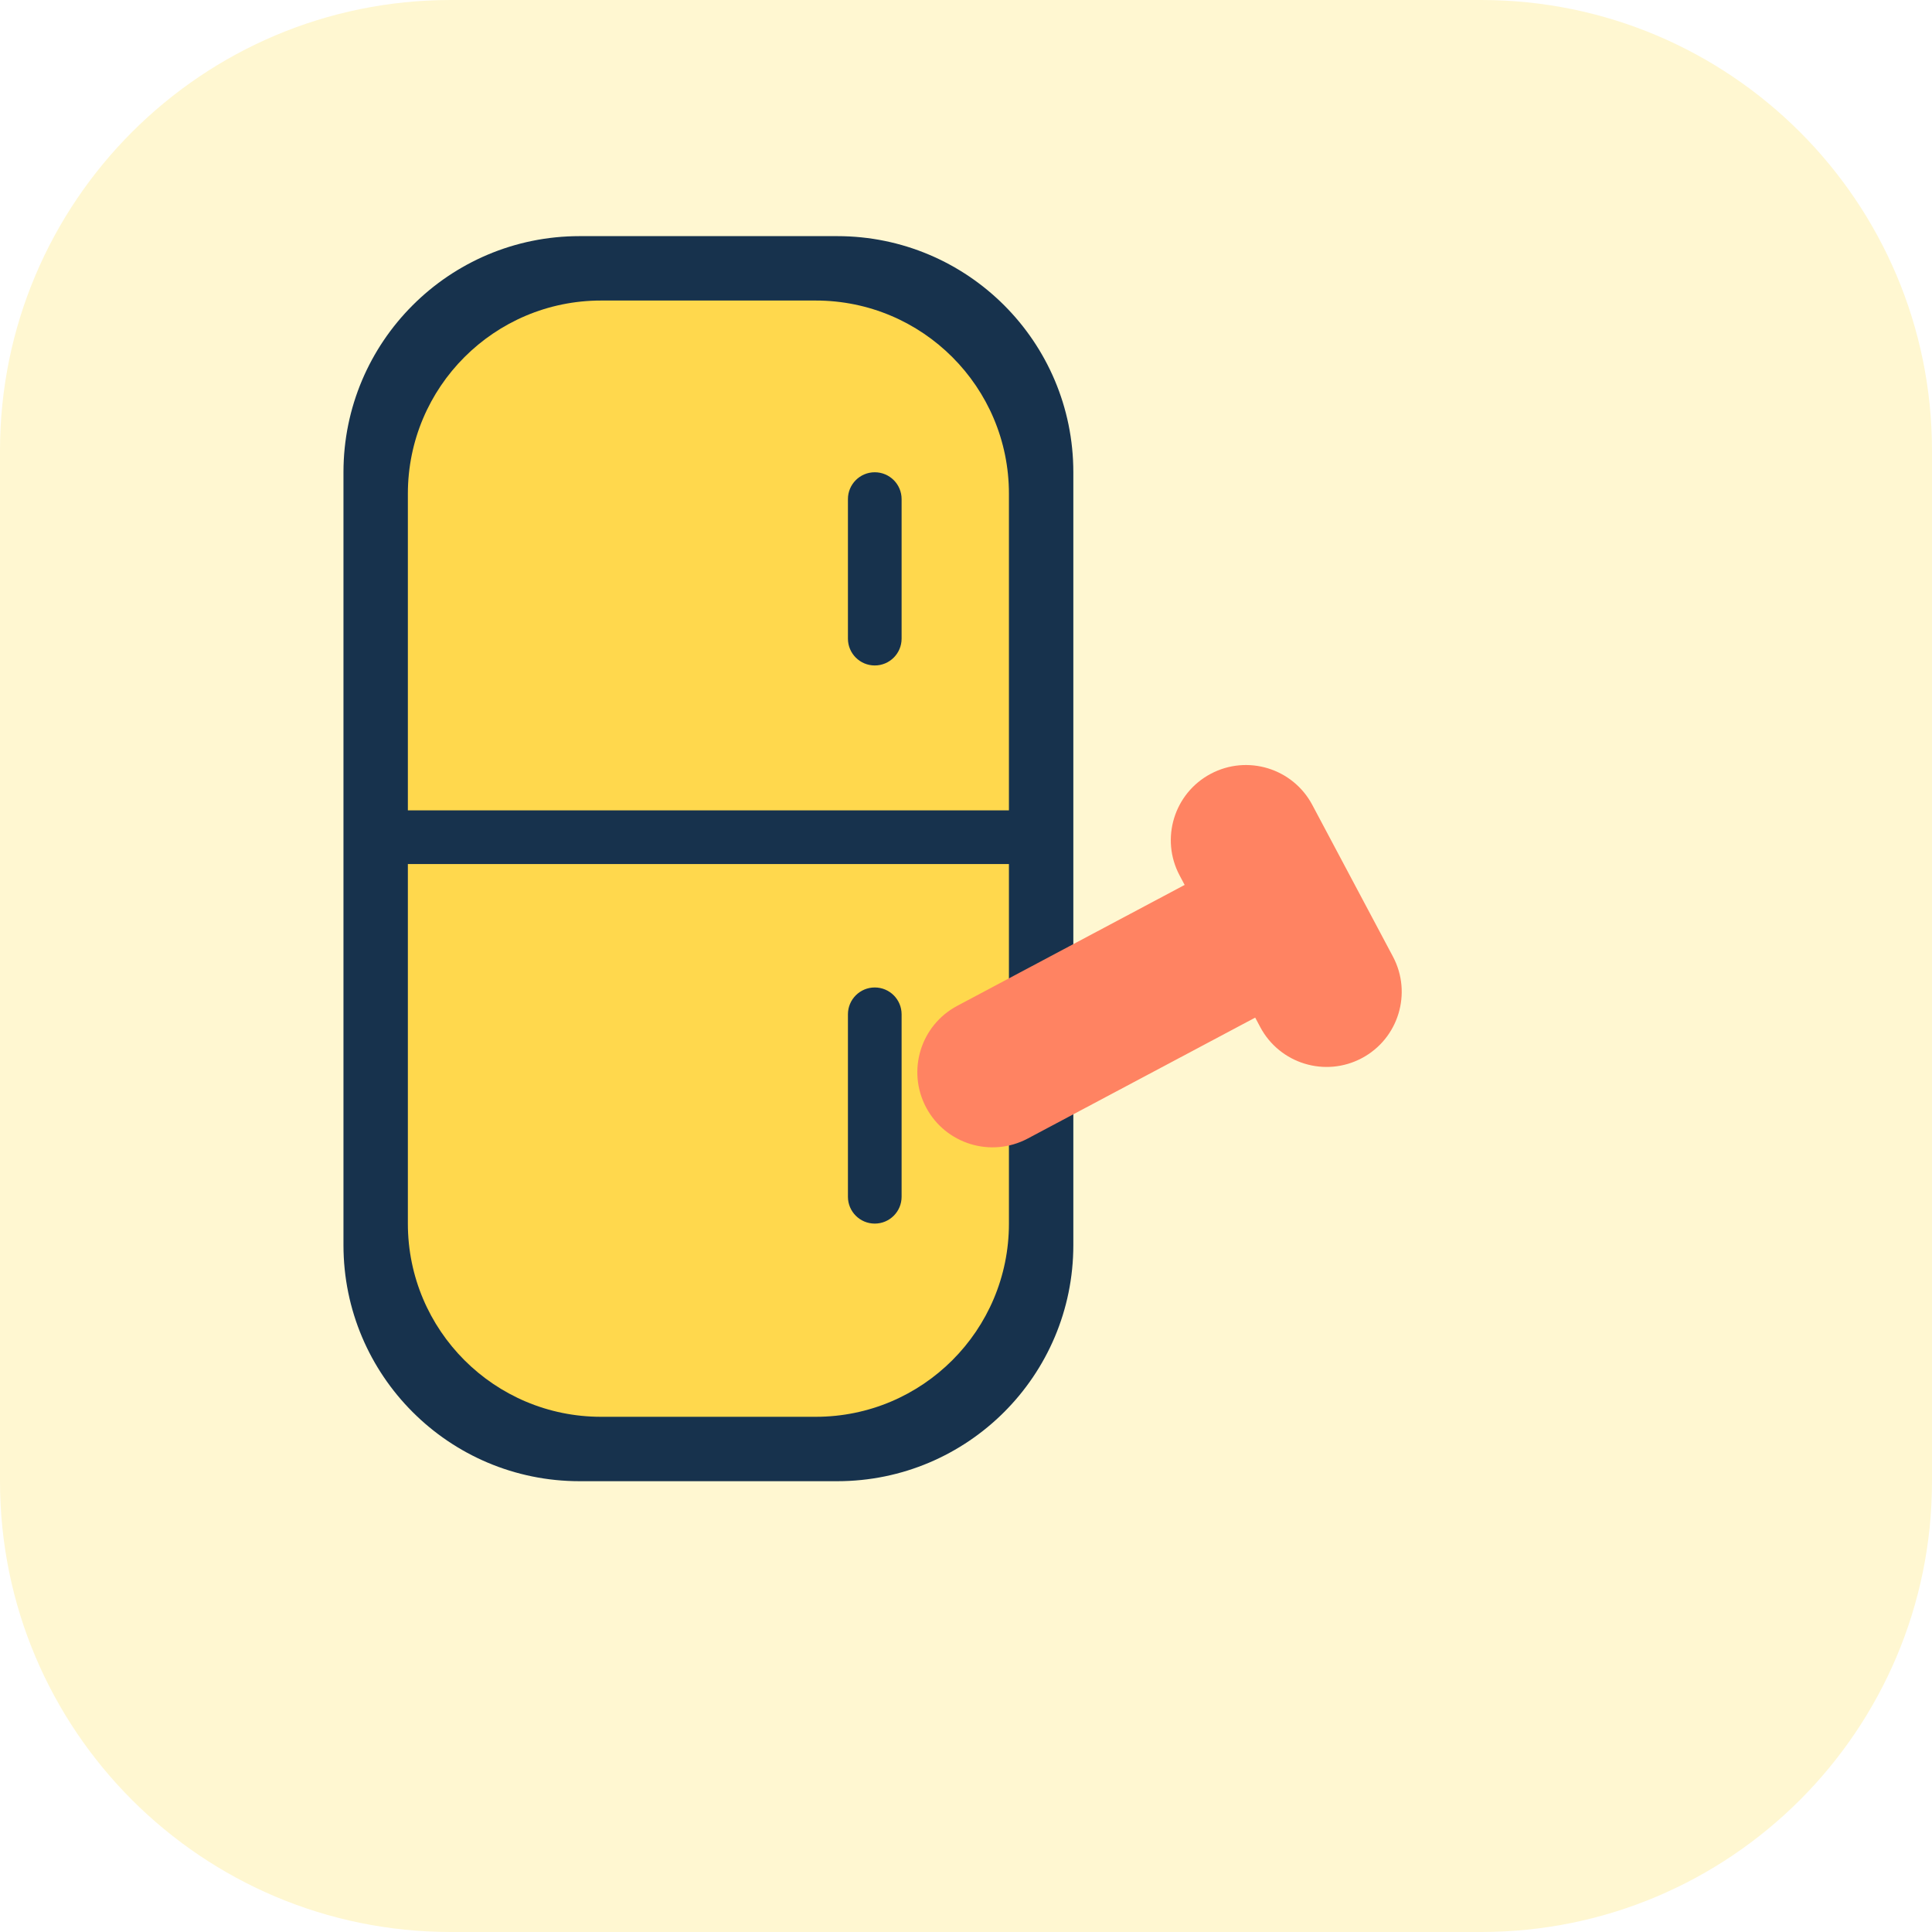
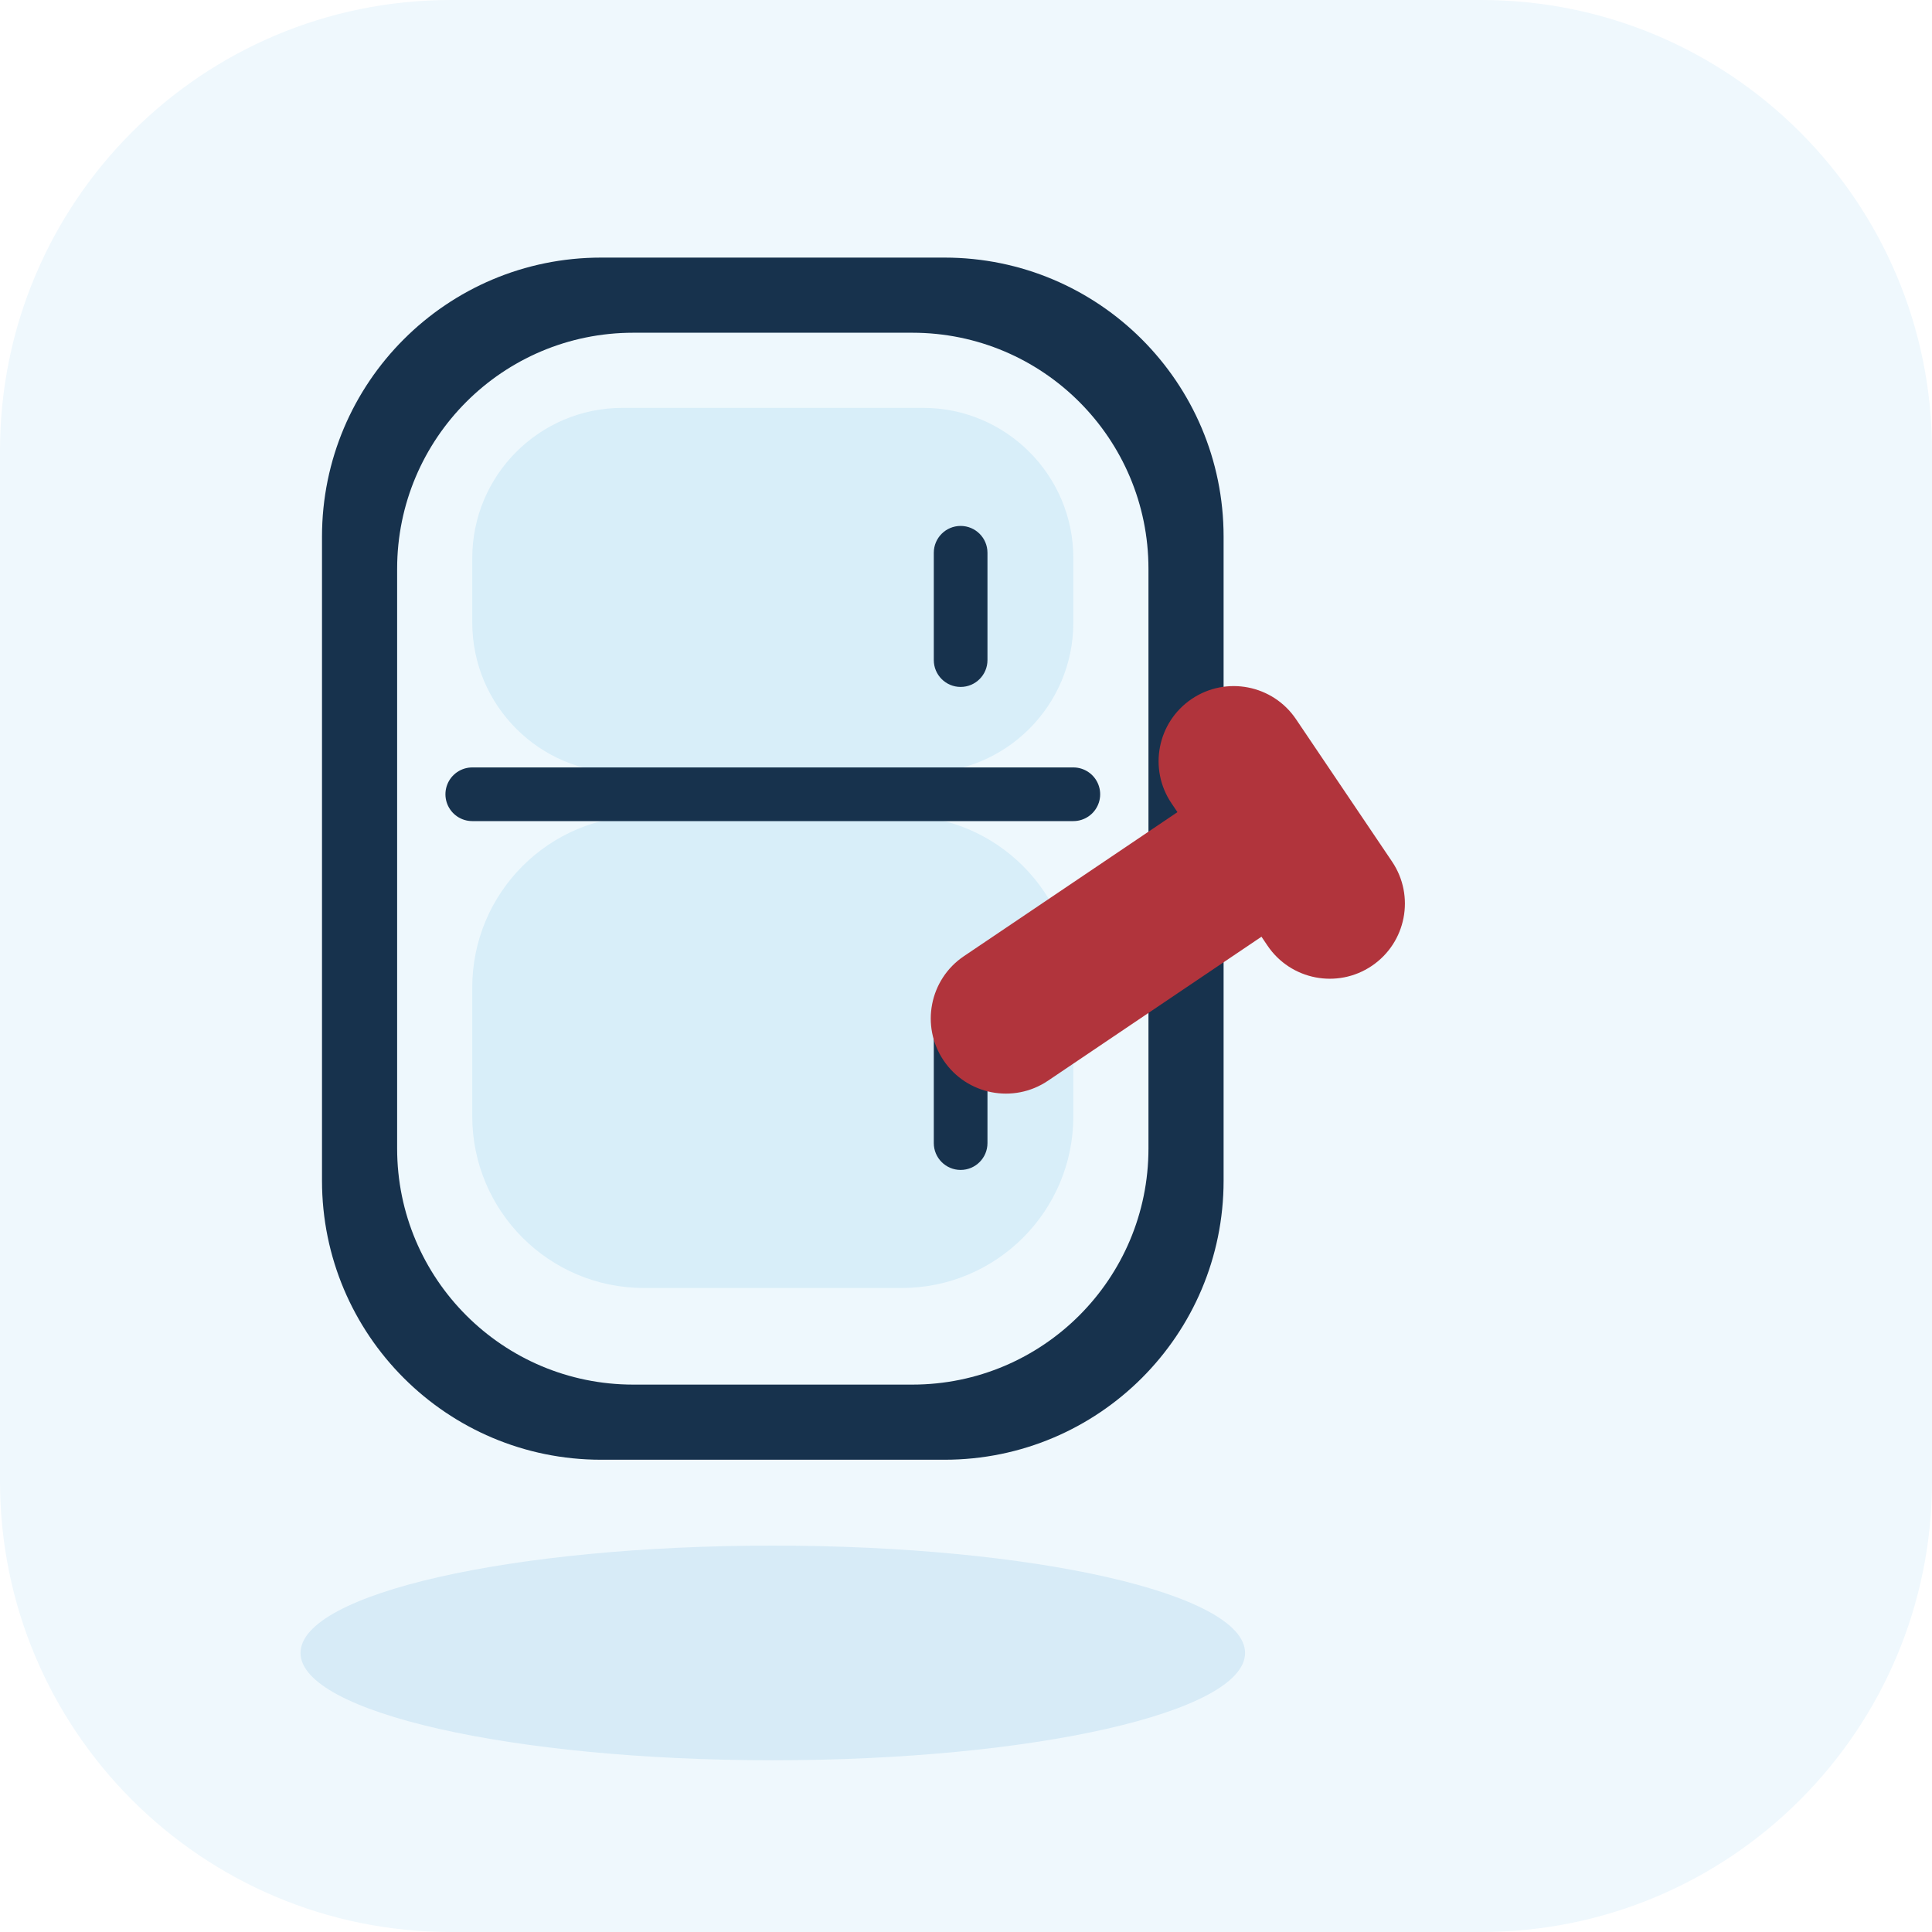
<svg xmlns="http://www.w3.org/2000/svg" viewBox="0 0 180 180">
-   <rect width="180" height="180" rx="42" fill="#fff7d1" />
-   <rect x="32" y="22" width="68" height="116" rx="22" fill="#17324d" />
-   <rect x="38" y="28" width="56" height="104" rx="18" fill="#ffd84d" />
-   <line x1="38" y1="78" x2="94" y2="78" stroke="#17324d" stroke-width="5" stroke-linecap="round" />
-   <rect x="79" y="44" width="5" height="18" rx="2.5" fill="#17324d" />
-   <rect x="79" y="92" width="5" height="22" rx="2.5" fill="#17324d" />
-   <g transform="translate(83 97) rotate(-28)">
-     <rect x="0" y="0" width="42" height="14" rx="7" fill="#ff8362" />
-     <rect x="31" y="-8" width="14" height="30" rx="7" fill="#ff8362" />
+   <rect width="180" height="180" rx="42" fill="#eff8fd" />
+   <ellipse cx="72" cy="154" rx="44" ry="10" fill="#d7ebf7" />
+   <rect x="30" y="24" width="84" height="112" rx="26" fill="#17324d" />
+   <rect x="37" y="31" width="70" height="98" rx="22" fill="#eef8fd" />
+   <rect x="44" y="38" width="56" height="34" rx="14" fill="#d8eef9" />
+   <rect x="44" y="76" width="56" height="44" rx="16" fill="#d8eef9" />
+   <line x1="44" y1="74" x2="100" y2="74" stroke="#17324d" stroke-width="5" stroke-linecap="round" />
+   <rect x="87" y="49" width="5" height="15" rx="2.5" fill="#17324d" />
+   <rect x="87" y="91" width="5" height="18" rx="2.5" fill="#17324d" />
+   <g transform="translate(84 93) rotate(-34)">
+     <rect x="0" y="0" width="42" height="14" rx="7" fill="#b1343c" />
+     <rect x="31" y="-8" width="14" height="30" rx="7" fill="#b1343c" />
  </g>
</svg>
